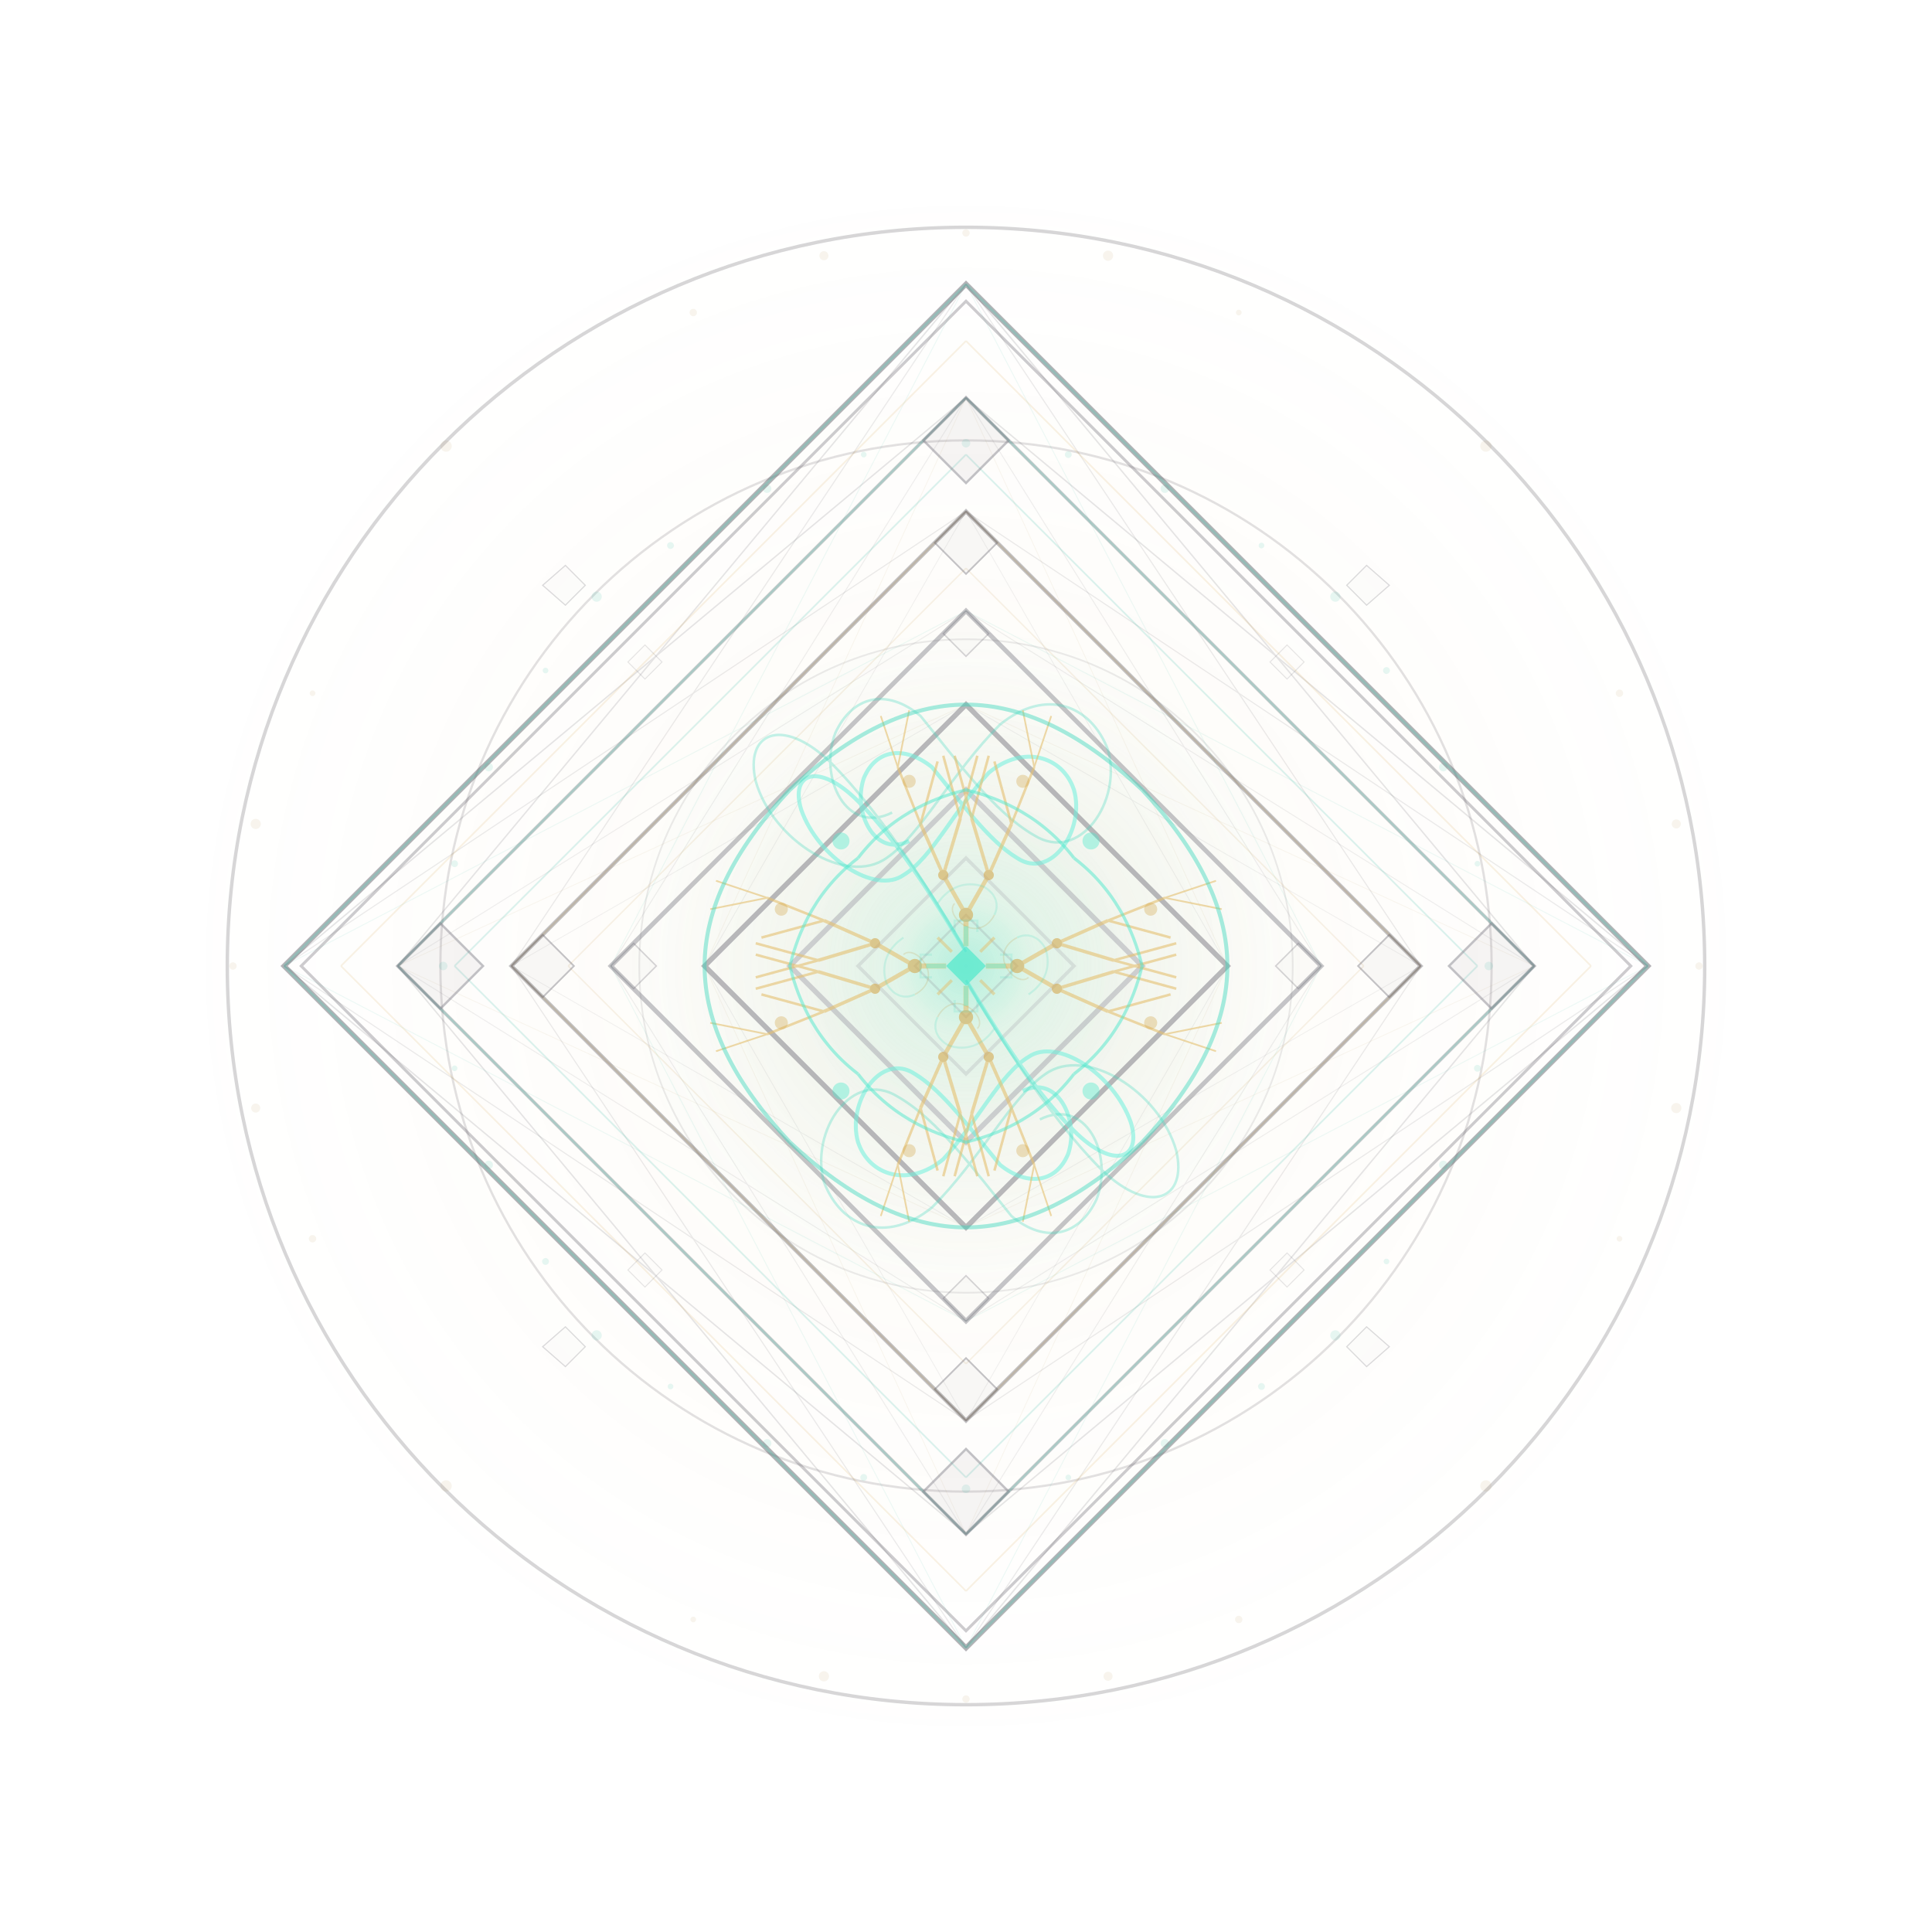
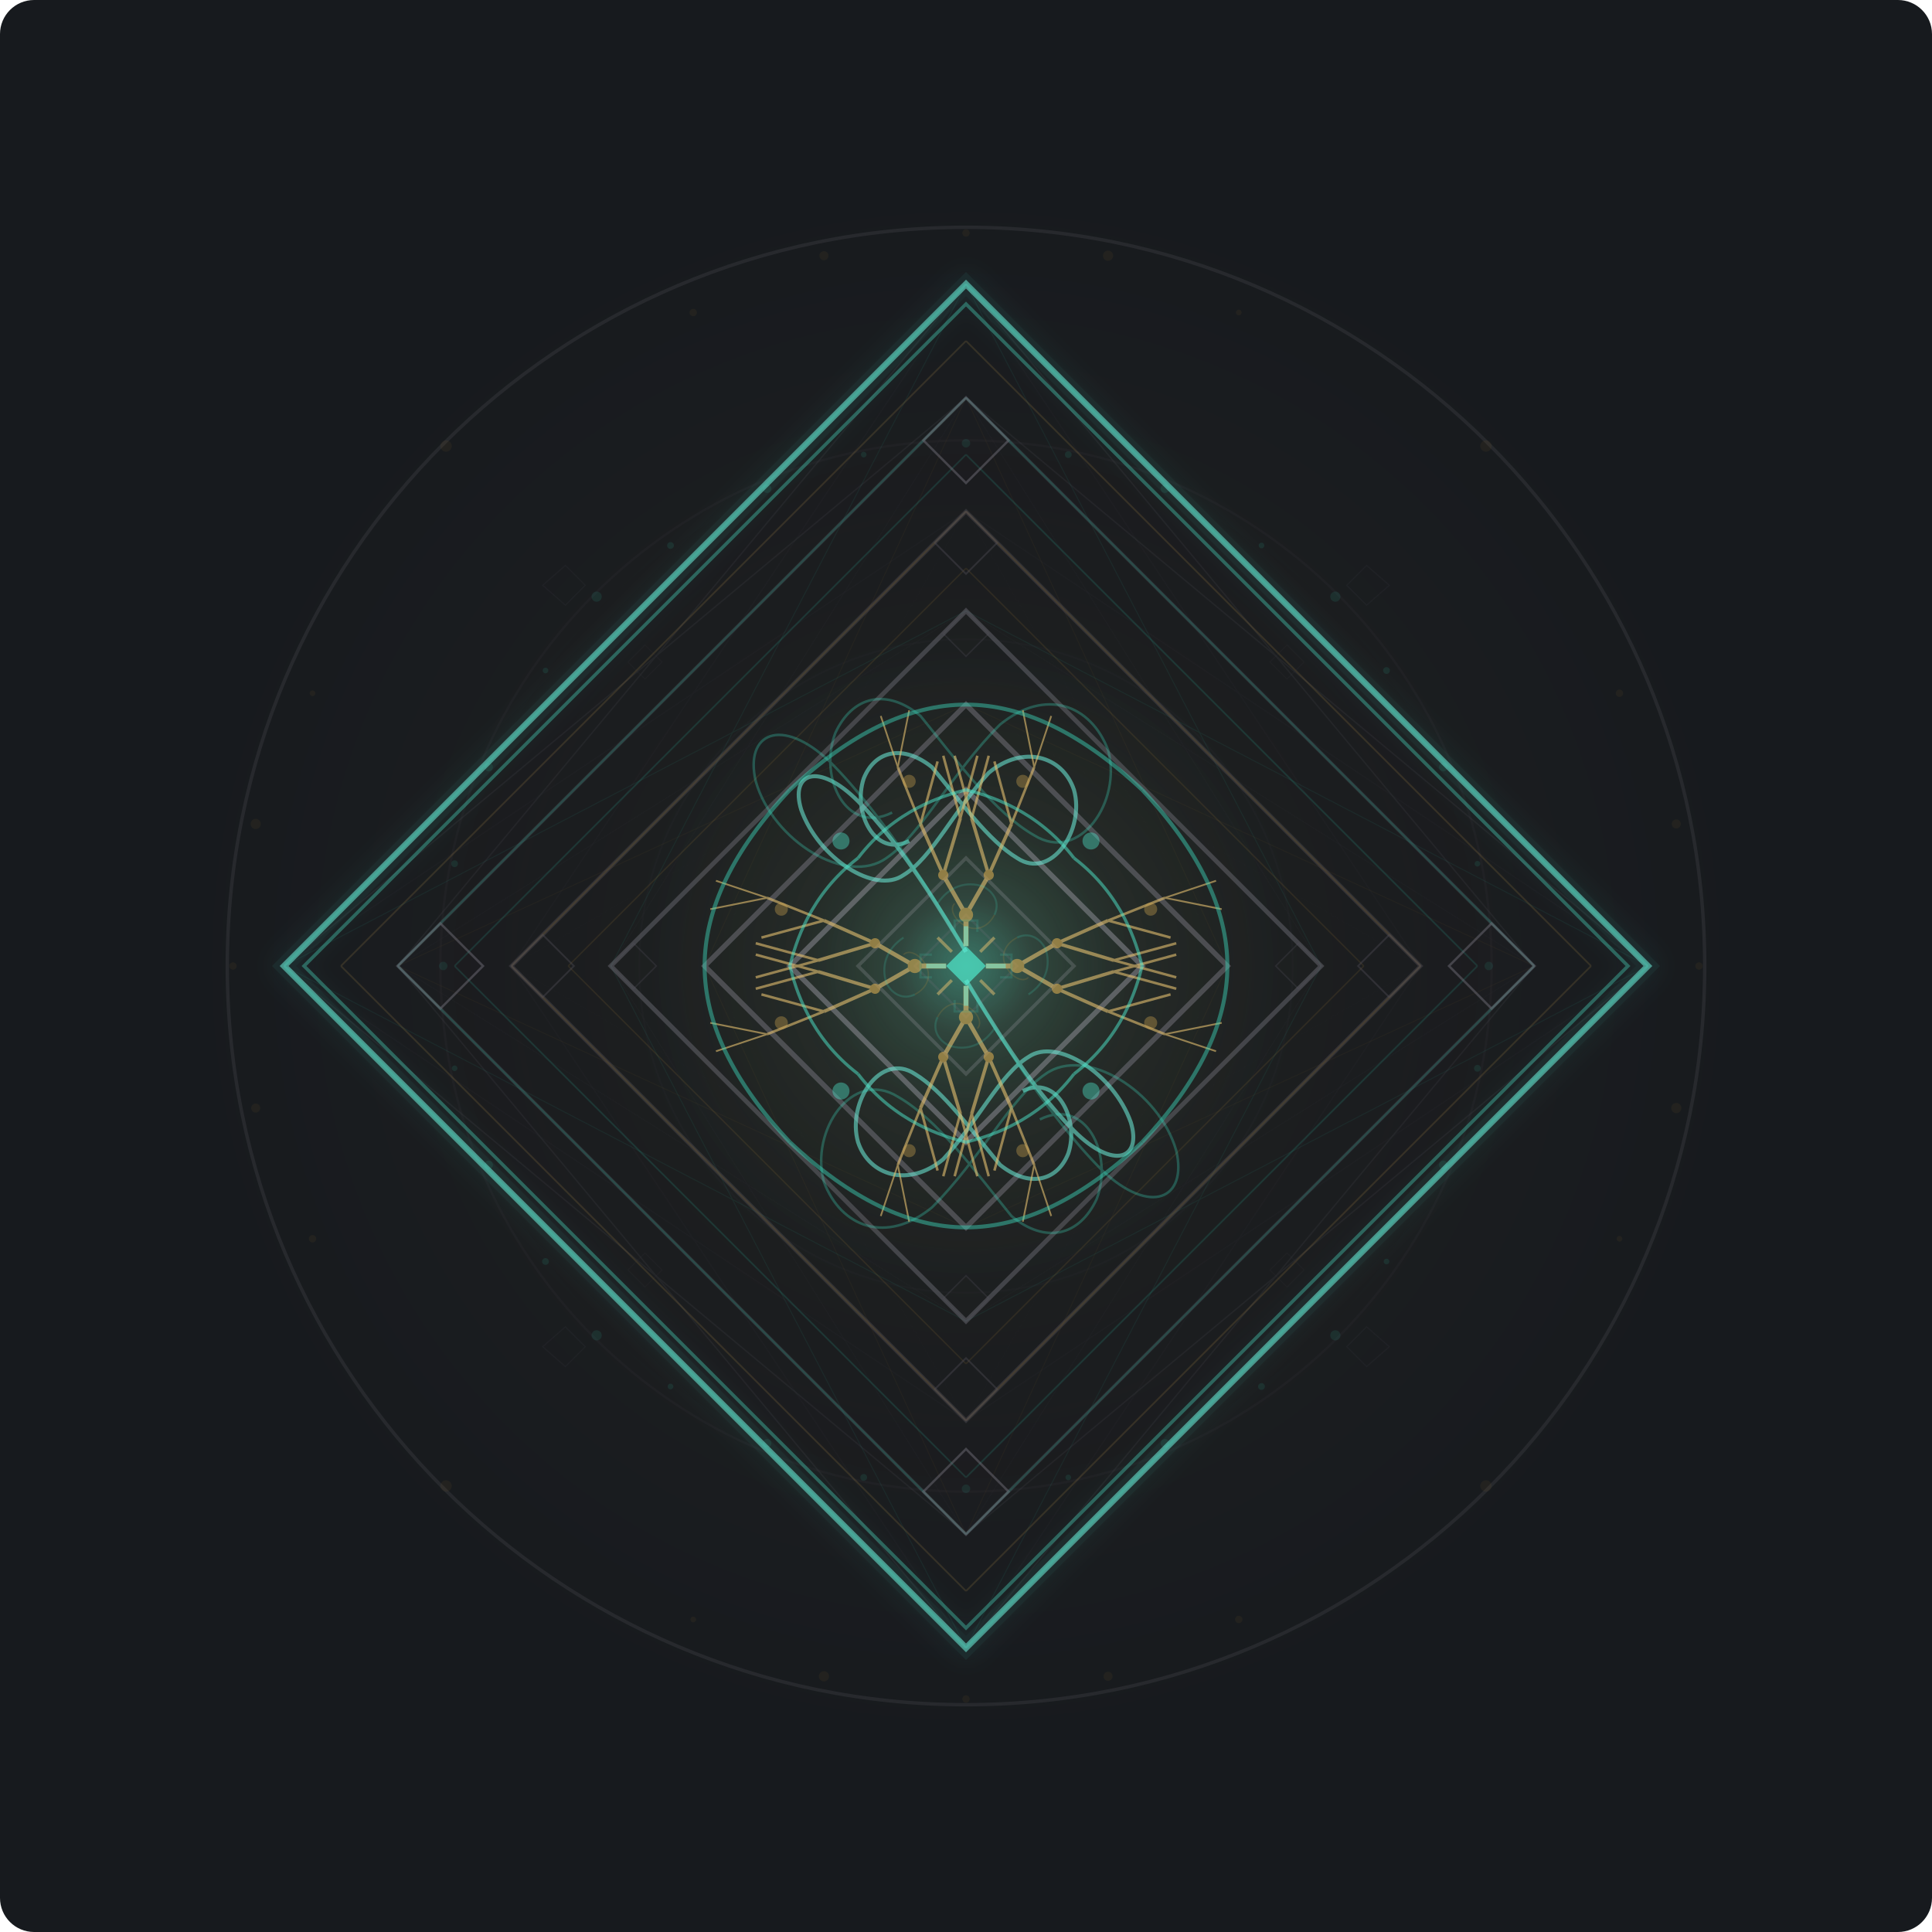
<svg xmlns="http://www.w3.org/2000/svg" width="680" height="680" viewBox="0 0 680 680">
-   <rect width="680" height="680" fill="transparent" rx="0" />
+   <rect width="680" height="680" fill="#171a1e" rx="12" />
  <defs>
    <radialGradient id="cg" cx="50%" cy="50%" r="50%">
      <stop offset="0%" stop-color="#4ee8cc" stop-opacity=".4" />
      <stop offset="20%" stop-color="#4ee8cc" stop-opacity=".15" />
      <stop offset="50%" stop-color="#28b8a0" stop-opacity=".04" />
      <stop offset="100%" stop-color="#28b8a0" stop-opacity="0" />
    </radialGradient>
    <radialGradient id="og" cx="50%" cy="50%" r="50%">
      <stop offset="0%" stop-color="#d4a850" stop-opacity=".12" />
      <stop offset="40%" stop-color="#d4a850" stop-opacity=".03" />
      <stop offset="100%" stop-color="#d4a850" stop-opacity="0" />
    </radialGradient>
+     <filter id="outerGlow" x="-20%" y="-20%" width="140%" height="140%">
+       <feGaussianBlur in="SourceGraphic" stdDeviation="4" result="blur" />
+       <feMerge>
+         <feMergeNode in="blur" />
+         <feMergeNode in="SourceGraphic" />
+       </feMerge>
+     </filter>
  </defs>
  <g transform="translate(340,340)">
    <circle cx="0" cy="0" r="280" fill="url(#og)" />
    <circle cx="0" cy="0" r="120" fill="url(#cg)" />
    <ellipse cx="0" cy="0" rx="260" ry="260" fill="none" stroke="#56545e" stroke-width="1.2" opacity=".24" />
    <ellipse cx="0" cy="0" rx="185" ry="185" fill="none" stroke="#3a3842" stroke-width=".8" opacity=".15" />
    <ellipse cx="0" cy="0" rx="115" ry="115" fill="none" stroke="#3a3842" stroke-width=".6" opacity=".1" />
    <g opacity=".12">
      <circle cx="184" cy="0" r="1.5" fill="#28b8a0" />
      <circle cx="180" cy="36" r="1.2" fill="#28b8a0" />
      <circle cx="168" cy="70" r="1.5" fill="#28b8a0" />
      <circle cx="148" cy="104" r="1" fill="#28b8a0" />
      <circle cx="130" cy="130" r="1.8" fill="#28b8a0" />
      <circle cx="104" cy="148" r="1.2" fill="#28b8a0" />
      <circle cx="70" cy="168" r="1.5" fill="#28b8a0" />
      <circle cx="36" cy="180" r="1" fill="#28b8a0" />
      <circle cx="0" cy="184" r="1.5" fill="#28b8a0" />
      <circle cx="-36" cy="180" r="1.2" fill="#28b8a0" />
      <circle cx="-70" cy="168" r="1.5" fill="#28b8a0" />
      <circle cx="-104" cy="148" r="1" fill="#28b8a0" />
      <circle cx="-130" cy="130" r="1.8" fill="#28b8a0" />
      <circle cx="-148" cy="104" r="1.2" fill="#28b8a0" />
      <circle cx="-168" cy="70" r="1.5" fill="#28b8a0" />
      <circle cx="-180" cy="36" r="1" fill="#28b8a0" />
      <circle cx="-184" cy="0" r="1.5" fill="#28b8a0" />
      <circle cx="-180" cy="-36" r="1.2" fill="#28b8a0" />
      <circle cx="-168" cy="-70" r="1.5" fill="#28b8a0" />
      <circle cx="-148" cy="-104" r="1" fill="#28b8a0" />
      <circle cx="-130" cy="-130" r="1.8" fill="#28b8a0" />
      <circle cx="-104" cy="-148" r="1.2" fill="#28b8a0" />
      <circle cx="-70" cy="-168" r="1.5" fill="#28b8a0" />
      <circle cx="-36" cy="-180" r="1" fill="#28b8a0" />
      <circle cx="0" cy="-184" r="1.5" fill="#28b8a0" />
      <circle cx="36" cy="-180" r="1.2" fill="#28b8a0" />
      <circle cx="70" cy="-168" r="1.5" fill="#28b8a0" />
      <circle cx="104" cy="-148" r="1" fill="#28b8a0" />
      <circle cx="130" cy="-130" r="1.8" fill="#28b8a0" />
      <circle cx="148" cy="-104" r="1.2" fill="#28b8a0" />
      <circle cx="168" cy="-70" r="1.5" fill="#28b8a0" />
      <circle cx="180" cy="-36" r="1" fill="#28b8a0" />
    </g>
    <g opacity=".08">
      <circle cx="258" cy="0" r="1.3" fill="#a07828" />
      <circle cx="250" cy="50" r="1.8" fill="#a07828" />
      <circle cx="230" cy="96" r="1" fill="#a07828" />
      <circle cx="183" cy="183" r="2" fill="#a07828" />
      <circle cx="96" cy="230" r="1.3" fill="#a07828" />
      <circle cx="50" cy="250" r="1.6" fill="#a07828" />
      <circle cx="0" cy="258" r="1.3" fill="#a07828" />
      <circle cx="-50" cy="250" r="1.8" fill="#a07828" />
      <circle cx="-96" cy="230" r="1" fill="#a07828" />
      <circle cx="-183" cy="183" r="2" fill="#a07828" />
      <circle cx="-230" cy="96" r="1.3" fill="#a07828" />
      <circle cx="-250" cy="50" r="1.6" fill="#a07828" />
      <circle cx="-258" cy="0" r="1.3" fill="#a07828" />
      <circle cx="-250" cy="-50" r="1.8" fill="#a07828" />
      <circle cx="-230" cy="-96" r="1" fill="#a07828" />
      <circle cx="-183" cy="-183" r="2" fill="#a07828" />
      <circle cx="-96" cy="-230" r="1.3" fill="#a07828" />
      <circle cx="-50" cy="-250" r="1.6" fill="#a07828" />
      <circle cx="0" cy="-258" r="1.3" fill="#a07828" />
      <circle cx="50" cy="-250" r="1.8" fill="#a07828" />
      <circle cx="96" cy="-230" r="1" fill="#a07828" />
      <circle cx="183" cy="-183" r="2" fill="#a07828" />
      <circle cx="230" cy="-96" r="1.3" fill="#a07828" />
      <circle cx="250" cy="-50" r="1.6" fill="#a07828" />
    </g>
    <g stroke="#56545e" fill="none" opacity=".15" stroke-width=".5">
      <line x1="0" y1="-240" x2="-200" y2="0" />
      <line x1="0" y1="-240" x2="200" y2="0" />
      <line x1="240" y1="0" x2="0" y2="200" />
      <line x1="240" y1="0" x2="0" y2="-200" />
      <line x1="0" y1="240" x2="200" y2="0" />
      <line x1="0" y1="240" x2="-200" y2="0" />
      <line x1="-240" y1="0" x2="0" y2="200" />
      <line x1="-240" y1="0" x2="0" y2="-200" />
    </g>
    <g stroke="#3a3842" fill="none" opacity=".1" stroke-width=".4">
      <line x1="0" y1="-240" x2="-160" y2="0" />
      <line x1="0" y1="-240" x2="160" y2="0" />
      <line x1="240" y1="0" x2="0" y2="160" />
      <line x1="240" y1="0" x2="0" y2="-160" />
      <line x1="0" y1="240" x2="160" y2="0" />
      <line x1="0" y1="240" x2="-160" y2="0" />
      <line x1="-240" y1="0" x2="0" y2="160" />
      <line x1="-240" y1="0" x2="0" y2="-160" />
    </g>
    <g stroke="#3a3842" fill="none" opacity=".08" stroke-width=".35">
      <line x1="0" y1="-200" x2="-125" y2="0" />
      <line x1="0" y1="-200" x2="125" y2="0" />
      <line x1="200" y1="0" x2="0" y2="125" />
      <line x1="200" y1="0" x2="0" y2="-125" />
      <line x1="0" y1="200" x2="125" y2="0" />
      <line x1="0" y1="200" x2="-125" y2="0" />
      <line x1="-200" y1="0" x2="0" y2="125" />
      <line x1="-200" y1="0" x2="0" y2="-125" />
    </g>
    <g stroke="#28b8a0" fill="none" opacity=".08" stroke-width=".35">
      <line x1="0" y1="-240" x2="-125" y2="0" />
      <line x1="0" y1="-240" x2="125" y2="0" />
      <line x1="240" y1="0" x2="0" y2="125" />
      <line x1="240" y1="0" x2="0" y2="-125" />
      <line x1="0" y1="240" x2="125" y2="0" />
      <line x1="0" y1="240" x2="-125" y2="0" />
      <line x1="-240" y1="0" x2="0" y2="125" />
      <line x1="-240" y1="0" x2="0" y2="-125" />
    </g>
    <g stroke="#a07828" fill="none" opacity=".065" stroke-width=".3">
      <line x1="0" y1="-200" x2="-92" y2="0" />
      <line x1="0" y1="-200" x2="92" y2="0" />
      <line x1="200" y1="0" x2="0" y2="92" />
      <line x1="200" y1="0" x2="0" y2="-92" />
      <line x1="0" y1="200" x2="92" y2="0" />
      <line x1="0" y1="200" x2="-92" y2="0" />
      <line x1="-200" y1="0" x2="0" y2="92" />
      <line x1="-200" y1="0" x2="0" y2="-92" />
    </g>
    <g stroke="#28262e" fill="none" opacity=".065" stroke-width=".3">
      <line x1="0" y1="-160" x2="-92" y2="0" />
      <line x1="0" y1="-160" x2="92" y2="0" />
      <line x1="160" y1="0" x2="0" y2="92" />
      <line x1="160" y1="0" x2="0" y2="-92" />
      <line x1="0" y1="160" x2="92" y2="0" />
      <line x1="0" y1="160" x2="-92" y2="0" />
      <line x1="-160" y1="0" x2="0" y2="92" />
      <line x1="-160" y1="0" x2="0" y2="-92" />
    </g>
-     <polygon points="0,-240 240,0 0,240 -240,0" fill="none" stroke="#56545e" stroke-width="1.8" opacity=".45" />
-     <polygon points="0,-234 234,0 0,234 -234,0" fill="none" stroke="#56545e" stroke-width="1" opacity=".3" />
+     <polygon points="0,-240 240,0 0,240 -240,0" fill="none" stroke="#4ee8cc" stroke-width="6" opacity=".08" filter="url(#outerGlow)" />
+     <polygon points="0,-240 240,0 0,240 -240,0" fill="none" stroke="#6ef0dc" stroke-width="2.2" opacity=".55" />
+     <polygon points="0,-233 233,0 0,233 -233,0" fill="none" stroke="#4ee8cc" stroke-width="1.2" opacity=".35" />
    <polygon points="0,-200 200,0 0,200 -200,0" fill="none" stroke="#56545e" stroke-width="1.2" opacity=".28" />
    <polygon points="0,-160 160,0 0,160 -160,0" fill="none" stroke="#56545e" stroke-width="1.4" opacity=".35" />
    <polygon points="0,-125 125,0 0,125 -125,0" fill="none" stroke="#787680" stroke-width="1.6" opacity=".42" />
    <polygon points="0,-92 92,0 0,92 -92,0" fill="none" stroke="#787680" stroke-width="1.8" opacity=".5" />
    <polygon points="0,-62 62,0 0,62 -62,0" fill="none" stroke="#a09ea8" stroke-width="1.8" opacity=".45" />
    <polygon points="0,-38 38,0 0,38 -38,0" fill="none" stroke="#a09ea8" stroke-width="1.2" opacity=".25" />
    <polygon points="0,-18 18,0 0,18 -18,0" fill="none" stroke="#787680" stroke-width=".8" opacity=".18" />
    <polygon points="0,-7 7,0 0,7 -7,0" fill="#4ee8cc" opacity=".7" />
    <g stroke="#28b8a0" fill="none" opacity=".22" stroke-width=".8">
      <path d="M0,-200 Q-56,-144 -100,-100 Q-144,-56 -200,0" />
      <path d="M0,-200 Q56,-144 100,-100 Q144,-56 200,0" />
      <path d="M200,0 Q144,56 100,100 Q56,144 0,200" />
      <path d="M-200,0 Q-144,56 -100,100 Q-56,144 0,200" />
    </g>
    <g stroke="#a07828" fill="none" opacity=".18" stroke-width=".7">
      <path d="M0,-160 Q-42,-118 -80,-80 Q-118,-42 -160,0" />
      <path d="M0,-160 Q42,-118 80,-80 Q118,-42 160,0" />
      <path d="M160,0 Q118,42 80,80 Q42,118 0,160" />
      <path d="M-160,0 Q-118,42 -80,80 Q-42,118 0,160" />
    </g>
    <g stroke="#3cd8bc" fill="none" opacity=".24" stroke-width=".9">
      <path d="M0,-240 Q-72,-168 -120,-120 Q-168,-72 -240,0" />
      <path d="M0,-240 Q72,-168 120,-120 Q168,-72 240,0" />
      <path d="M240,0 Q168,72 120,120 Q72,168 0,240" />
      <path d="M-240,0 Q-168,72 -120,120 Q-72,168 0,240" />
    </g>
    <g stroke="#d4a850" fill="none" opacity=".15" stroke-width=".6">
      <path d="M0,-220 Q-48,-172 -110,-110 Q-172,-48 -220,0" />
      <path d="M0,-220 Q48,-172 110,-110 Q172,-48 220,0" />
      <path d="M220,0 Q172,48 110,110 Q48,172 0,220" />
      <path d="M-220,0 Q-172,48 -110,110 Q-48,172 0,220" />
    </g>
    <g stroke="#28b8a0" fill="none" opacity=".17" stroke-width=".6">
      <path d="M0,-180 Q-38,-142 -90,-90 Q-142,-38 -180,0" />
      <path d="M0,-180 Q38,-142 90,-90 Q142,-38 180,0" />
      <path d="M180,0 Q142,38 90,90 Q38,142 0,180" />
      <path d="M-180,0 Q-142,38 -90,90 Q-38,142 0,180" />
    </g>
    <g stroke="#c09038" fill="none" opacity=".12" stroke-width=".5">
      <path d="M0,-140 Q-30,-110 -70,-70 Q-110,-30 -140,0" />
      <path d="M0,-140 Q30,-110 70,-70 Q110,-30 140,0" />
      <path d="M140,0 Q110,30 70,70 Q30,110 0,140" />
      <path d="M-140,0 Q-110,30 -70,70 Q-30,110 0,140" />
    </g>
    <g opacity=".45">
      <polygon points="0,-200 -15,-185 0,-170 15,-185" fill="#28262e" fill-opacity=".1" stroke="#787680" stroke-width=".8" />
      <polygon points="200,0 185,-15 170,0 185,15" fill="#28262e" fill-opacity=".1" stroke="#787680" stroke-width=".8" />
      <polygon points="0,200 15,185 0,170 -15,185" fill="#28262e" fill-opacity=".1" stroke="#787680" stroke-width=".8" />
      <polygon points="-200,0 -185,15 -170,0 -185,-15" fill="#28262e" fill-opacity=".1" stroke="#787680" stroke-width=".8" />
    </g>
    <g opacity=".35">
      <polygon points="0,-160 -11,-149 0,-138 11,-149" fill="#28262e" fill-opacity=".08" stroke="#56545e" stroke-width=".6" />
      <polygon points="160,0 149,-11 138,0 149,11" fill="#28262e" fill-opacity=".08" stroke="#56545e" stroke-width=".6" />
      <polygon points="0,160 11,149 0,138 -11,149" fill="#28262e" fill-opacity=".08" stroke="#56545e" stroke-width=".6" />
      <polygon points="-160,0 -149,11 -138,0 -149,-11" fill="#28262e" fill-opacity=".08" stroke="#56545e" stroke-width=".6" />
    </g>
    <g opacity=".25">
      <polygon points="0,-125 -8,-117 0,-109 8,-117" fill="#28262e" fill-opacity=".06" stroke="#56545e" stroke-width=".5" />
      <polygon points="125,0 117,-8 109,0 117,8" fill="#28262e" fill-opacity=".06" stroke="#56545e" stroke-width=".5" />
      <polygon points="0,125 8,117 0,109 -8,117" fill="#28262e" fill-opacity=".06" stroke="#56545e" stroke-width=".5" />
      <polygon points="-125,0 -117,8 -109,0 -117,-8" fill="#28262e" fill-opacity=".06" stroke="#56545e" stroke-width=".5" />
    </g>
    <g opacity=".18">
      <polygon points="-141,-141 -149,-134 -141,-127 -134,-134" fill="#28262e" fill-opacity=".05" stroke="#3a3842" stroke-width=".4" />
      <polygon points="141,-141 134,-134 141,-127 149,-134" fill="#28262e" fill-opacity=".05" stroke="#3a3842" stroke-width=".4" />
      <polygon points="141,141 149,134 141,127 134,134" fill="#28262e" fill-opacity=".05" stroke="#3a3842" stroke-width=".4" />
      <polygon points="-141,141 -134,134 -141,127 -149,134" fill="#28262e" fill-opacity=".05" stroke="#3a3842" stroke-width=".4" />
    </g>
    <g opacity=".13">
      <polygon points="-113,-113 -119,-107 -113,-101 -107,-107" fill="#28262e" fill-opacity=".04" stroke="#3a3842" stroke-width=".35" />
      <polygon points="113,-113 107,-107 113,-101 119,-107" fill="#28262e" fill-opacity=".04" stroke="#3a3842" stroke-width=".35" />
      <polygon points="113,113 119,107 113,101 107,107" fill="#28262e" fill-opacity=".04" stroke="#3a3842" stroke-width=".35" />
      <polygon points="-113,113 -107,107 -113,101 -119,107" fill="#28262e" fill-opacity=".04" stroke="#3a3842" stroke-width=".35" />
    </g>
    <g fill="none" opacity=".55">
      <path d="M0,-5 C-8,-18 -22,-42 -38,-58 C-52,-72 -62,-68 -58,-55 C-52,-38 -32,-25 -22,-32 C-12,-38 -4,-55 8,-68 C20,-78 34,-74 38,-62 C42,-48 30,-30 18,-38 C8,-44 -2,-58 -12,-70 C-22,-78 -32,-76 -36,-66 C-40,-54 -32,-38 -20,-44" stroke="#6ef0dc" stroke-width="1.4" />
      <path d="M0,5 C8,18 22,42 38,58 C52,72 62,68 58,55 C52,38 32,25 22,32 C12,38 4,55 -8,68 C-20,78 -34,74 -38,62 C-42,48 -30,30 -18,38 C-8,44 2,58 12,70 C22,78 32,76 36,66 C40,54 32,38 20,44" stroke="#6ef0dc" stroke-width="1.4" />
    </g>
    <g fill="none" opacity=".3">
      <path d="M0,-5 C-10,-22 -28,-52 -48,-72 C-65,-88 -78,-82 -74,-65 C-68,-44 -42,-28 -28,-38 C-16,-46 -5,-68 12,-85 C28,-98 44,-92 50,-76 C55,-58 40,-36 24,-46 C10,-54 -3,-72 -16,-88 C-28,-98 -40,-95 -46,-82 C-52,-66 -42,-46 -26,-54" stroke="#3cd8bc" stroke-width=".9" />
      <path d="M0,5 C10,22 28,52 48,72 C65,88 78,82 74,65 C68,44 42,28 28,38 C16,46 5,68 -12,85 C-28,98 -44,92 -50,76 C-55,58 -40,36 -24,46 C-10,54 3,72 16,88 C28,98 40,95 46,82 C52,66 42,46 26,54" stroke="#3cd8bc" stroke-width=".9" />
    </g>
    <g stroke="#e4c070" fill="none" opacity=".6">
      <path d="M0,-7 L0,-18" stroke-width="1.8" />
      <path d="M0,-18 L-8,-32" stroke-width="1.5" />
      <path d="M0,-18 L8,-32" stroke-width="1.5" />
      <path d="M-8,-32 L-16,-50" stroke-width="1.2" />
      <path d="M-8,-32 L-2,-52" stroke-width="1.2" />
      <path d="M8,-32 L2,-52" stroke-width="1.2" />
      <path d="M8,-32 L16,-50" stroke-width="1.2" />
      <path d="M-16,-50 L-24,-70" stroke-width=".9" />
      <path d="M-16,-50 L-10,-72" stroke-width=".9" />
      <path d="M-2,-52 L-8,-74" stroke-width=".9" />
      <path d="M-2,-52 L4,-74" stroke-width=".9" />
      <path d="M2,-52 L-4,-74" stroke-width=".9" />
      <path d="M2,-52 L8,-74" stroke-width=".9" />
      <path d="M16,-50 L10,-72" stroke-width=".9" />
      <path d="M16,-50 L24,-70" stroke-width=".9" />
      <path d="M-24,-70 L-30,-88" stroke-width=".6" />
      <path d="M-24,-70 L-20,-90" stroke-width=".6" />
      <path d="M24,-70 L20,-90" stroke-width=".6" />
      <path d="M24,-70 L30,-88" stroke-width=".6" />
      <circle cx="0" cy="-18" r="2.5" fill="#d4a850" stroke="none" />
      <circle cx="-8" cy="-32" r="1.8" fill="#d4a850" stroke="none" />
      <circle cx="8" cy="-32" r="1.8" fill="#d4a850" stroke="none" />
    </g>
    <g stroke="#e4c070" fill="none" opacity=".6" transform="rotate(90)">
      <path d="M0,-7 L0,-18" stroke-width="1.8" />
      <path d="M0,-18 L-8,-32" stroke-width="1.5" />
      <path d="M0,-18 L8,-32" stroke-width="1.5" />
      <path d="M-8,-32 L-16,-50" stroke-width="1.2" />
      <path d="M-8,-32 L-2,-52" stroke-width="1.2" />
      <path d="M8,-32 L2,-52" stroke-width="1.2" />
      <path d="M8,-32 L16,-50" stroke-width="1.2" />
      <path d="M-16,-50 L-24,-70" stroke-width=".9" />
      <path d="M-16,-50 L-10,-72" stroke-width=".9" />
      <path d="M-2,-52 L-8,-74" stroke-width=".9" />
      <path d="M-2,-52 L4,-74" stroke-width=".9" />
      <path d="M2,-52 L-4,-74" stroke-width=".9" />
      <path d="M2,-52 L8,-74" stroke-width=".9" />
      <path d="M16,-50 L10,-72" stroke-width=".9" />
      <path d="M16,-50 L24,-70" stroke-width=".9" />
      <path d="M-24,-70 L-30,-88" stroke-width=".6" />
      <path d="M-24,-70 L-20,-90" stroke-width=".6" />
      <path d="M24,-70 L20,-90" stroke-width=".6" />
      <path d="M24,-70 L30,-88" stroke-width=".6" />
      <circle cx="0" cy="-18" r="2.5" fill="#d4a850" stroke="none" />
      <circle cx="-8" cy="-32" r="1.8" fill="#d4a850" stroke="none" />
      <circle cx="8" cy="-32" r="1.8" fill="#d4a850" stroke="none" />
    </g>
    <g stroke="#e4c070" fill="none" opacity=".6" transform="rotate(180)">
      <path d="M0,-7 L0,-18" stroke-width="1.8" />
      <path d="M0,-18 L-8,-32" stroke-width="1.5" />
      <path d="M0,-18 L8,-32" stroke-width="1.5" />
      <path d="M-8,-32 L-16,-50" stroke-width="1.2" />
      <path d="M-8,-32 L-2,-52" stroke-width="1.2" />
      <path d="M8,-32 L2,-52" stroke-width="1.2" />
      <path d="M8,-32 L16,-50" stroke-width="1.2" />
      <path d="M-16,-50 L-24,-70" stroke-width=".9" />
      <path d="M-16,-50 L-10,-72" stroke-width=".9" />
      <path d="M-2,-52 L-8,-74" stroke-width=".9" />
      <path d="M-2,-52 L4,-74" stroke-width=".9" />
      <path d="M2,-52 L-4,-74" stroke-width=".9" />
      <path d="M2,-52 L8,-74" stroke-width=".9" />
      <path d="M16,-50 L10,-72" stroke-width=".9" />
      <path d="M16,-50 L24,-70" stroke-width=".9" />
      <path d="M-24,-70 L-30,-88" stroke-width=".6" />
      <path d="M-24,-70 L-20,-90" stroke-width=".6" />
      <path d="M24,-70 L20,-90" stroke-width=".6" />
      <path d="M24,-70 L30,-88" stroke-width=".6" />
      <circle cx="0" cy="-18" r="2.5" fill="#d4a850" stroke="none" />
      <circle cx="-8" cy="-32" r="1.8" fill="#d4a850" stroke="none" />
      <circle cx="8" cy="-32" r="1.8" fill="#d4a850" stroke="none" />
    </g>
    <g stroke="#e4c070" fill="none" opacity=".6" transform="rotate(270)">
      <path d="M0,-7 L0,-18" stroke-width="1.8" />
      <path d="M0,-18 L-8,-32" stroke-width="1.5" />
      <path d="M0,-18 L8,-32" stroke-width="1.5" />
      <path d="M-8,-32 L-16,-50" stroke-width="1.2" />
      <path d="M-8,-32 L-2,-52" stroke-width="1.2" />
      <path d="M8,-32 L2,-52" stroke-width="1.2" />
      <path d="M8,-32 L16,-50" stroke-width="1.2" />
      <path d="M-16,-50 L-24,-70" stroke-width=".9" />
      <path d="M-16,-50 L-10,-72" stroke-width=".9" />
      <path d="M-2,-52 L-8,-74" stroke-width=".9" />
      <path d="M-2,-52 L4,-74" stroke-width=".9" />
      <path d="M2,-52 L-4,-74" stroke-width=".9" />
      <path d="M2,-52 L8,-74" stroke-width=".9" />
      <path d="M16,-50 L10,-72" stroke-width=".9" />
      <path d="M16,-50 L24,-70" stroke-width=".9" />
      <path d="M-24,-70 L-30,-88" stroke-width=".6" />
      <path d="M-24,-70 L-20,-90" stroke-width=".6" />
      <path d="M24,-70 L20,-90" stroke-width=".6" />
      <path d="M24,-70 L30,-88" stroke-width=".6" />
      <circle cx="0" cy="-18" r="2.5" fill="#d4a850" stroke="none" />
      <circle cx="-8" cy="-32" r="1.8" fill="#d4a850" stroke="none" />
      <circle cx="8" cy="-32" r="1.8" fill="#d4a850" stroke="none" />
    </g>
    <g opacity=".45">
      <path d="M-62,-62 Q-92,-30 -92,0" fill="none" stroke="#3cd8bc" stroke-width="1.4" />
      <path d="M62,-62 Q92,-30 92,0" fill="none" stroke="#3cd8bc" stroke-width="1.4" />
      <path d="M62,62 Q92,30 92,0" fill="none" stroke="#3cd8bc" stroke-width="1.4" />
      <path d="M-62,62 Q-92,30 -92,0" fill="none" stroke="#3cd8bc" stroke-width="1.4" />
      <path d="M-62,-62 Q-30,-92 0,-92" fill="none" stroke="#3cd8bc" stroke-width="1.4" />
      <path d="M62,-62 Q30,-92 0,-92" fill="none" stroke="#3cd8bc" stroke-width="1.4" />
      <path d="M62,62 Q30,92 0,92" fill="none" stroke="#3cd8bc" stroke-width="1.4" />
      <path d="M-62,62 Q-30,92 0,92" fill="none" stroke="#3cd8bc" stroke-width="1.4" />
    </g>
    <g opacity=".5">
      <path d="M-38,-38 C-55,-25 -60,-8 -62,0 C-60,8 -55,25 -38,38" fill="none" stroke="#4ee8cc" stroke-width="1.1" />
      <path d="M38,-38 C55,-25 60,-8 62,0 C60,8 55,25 38,38" fill="none" stroke="#4ee8cc" stroke-width="1.1" />
      <path d="M-38,-38 C-25,-55 -8,-60 0,-62 C8,-60 25,-55 38,-38" fill="none" stroke="#4ee8cc" stroke-width="1.1" />
      <path d="M-38,38 C-25,55 -8,60 0,62 C8,60 25,55 38,38" fill="none" stroke="#4ee8cc" stroke-width="1.1" />
    </g>
    <g opacity=".18">
      <path d="M-22,-10 C-28,-6 -30,0 -28,6 C-26,10 -22,12 -18,10" fill="none" stroke="#3cd8bc" stroke-width=".7" />
      <path d="M-18,10 C-14,8 -12,4 -14,0 C-16,-4 -20,-6 -22,-4" fill="none" stroke="#c09038" stroke-width=".5" />
      <path d="M22,10 C28,6 30,0 28,-6 C26,-10 22,-12 18,-10" fill="none" stroke="#3cd8bc" stroke-width=".7" />
      <path d="M18,-10 C14,-8 12,-4 14,0 C16,4 20,6 22,4" fill="none" stroke="#c09038" stroke-width=".5" />
      <path d="M-10,-22 C-6,-28 0,-30 6,-28 C10,-26 12,-22 10,-18" fill="none" stroke="#3cd8bc" stroke-width=".7" />
      <path d="M10,-18 C8,-14 4,-12 0,-14 C-4,-16 -6,-20 -4,-22" fill="none" stroke="#c09038" stroke-width=".5" />
      <path d="M10,22 C6,28 0,30 -6,28 C-10,26 -12,22 -10,18" fill="none" stroke="#3cd8bc" stroke-width=".7" />
      <path d="M-10,18 C-8,14 -4,12 0,14 C4,16 6,20 4,22" fill="none" stroke="#c09038" stroke-width=".5" />
    </g>
    <g opacity=".15">
      <path d="M-12,-4 L-16,-4 L-16,4 L-12,4" fill="none" stroke="#3cd8bc" stroke-width=".8" />
      <path d="M12,-4 L16,-4 L16,4 L12,4" fill="none" stroke="#3cd8bc" stroke-width=".8" />
      <path d="M-4,-12 L-4,-16 L4,-16 L4,-12" fill="none" stroke="#3cd8bc" stroke-width=".8" />
      <path d="M-4,12 L-4,16 L4,16 L4,12" fill="none" stroke="#3cd8bc" stroke-width=".8" />
    </g>
    <g fill="#4ee8cc" opacity=".4">
      <circle cx="-44" cy="-44" r="3" />
      <circle cx="44" cy="-44" r="3" />
      <circle cx="44" cy="44" r="3" />
      <circle cx="-44" cy="44" r="3" />
    </g>
    <g fill="#d4a850" opacity=".35">
      <circle cx="-65" cy="-20" r="2.3" />
      <circle cx="65" cy="-20" r="2.3" />
      <circle cx="65" cy="20" r="2.3" />
      <circle cx="-65" cy="20" r="2.3" />
      <circle cx="-20" cy="-65" r="2.3" />
      <circle cx="20" cy="-65" r="2.3" />
      <circle cx="20" cy="65" r="2.3" />
      <circle cx="-20" cy="65" r="2.3" />
    </g>
    <g opacity=".5">
      <line x1="0" y1="-7" x2="0" y2="-14" stroke="#6ef0dc" stroke-width="1.6" />
      <line x1="7" y1="0" x2="14" y2="0" stroke="#6ef0dc" stroke-width="1.6" />
      <line x1="0" y1="7" x2="0" y2="14" stroke="#6ef0dc" stroke-width="1.6" />
      <line x1="-7" y1="0" x2="-14" y2="0" stroke="#6ef0dc" stroke-width="1.6" />
      <line x1="5" y1="-5" x2="10" y2="-10" stroke="#e4c070" stroke-width="1.1" />
      <line x1="5" y1="5" x2="10" y2="10" stroke="#e4c070" stroke-width="1.1" />
      <line x1="-5" y1="-5" x2="-10" y2="-10" stroke="#e4c070" stroke-width="1.1" />
      <line x1="-5" y1="5" x2="-10" y2="10" stroke="#e4c070" stroke-width="1.1" />
    </g>
  </g>
</svg>
